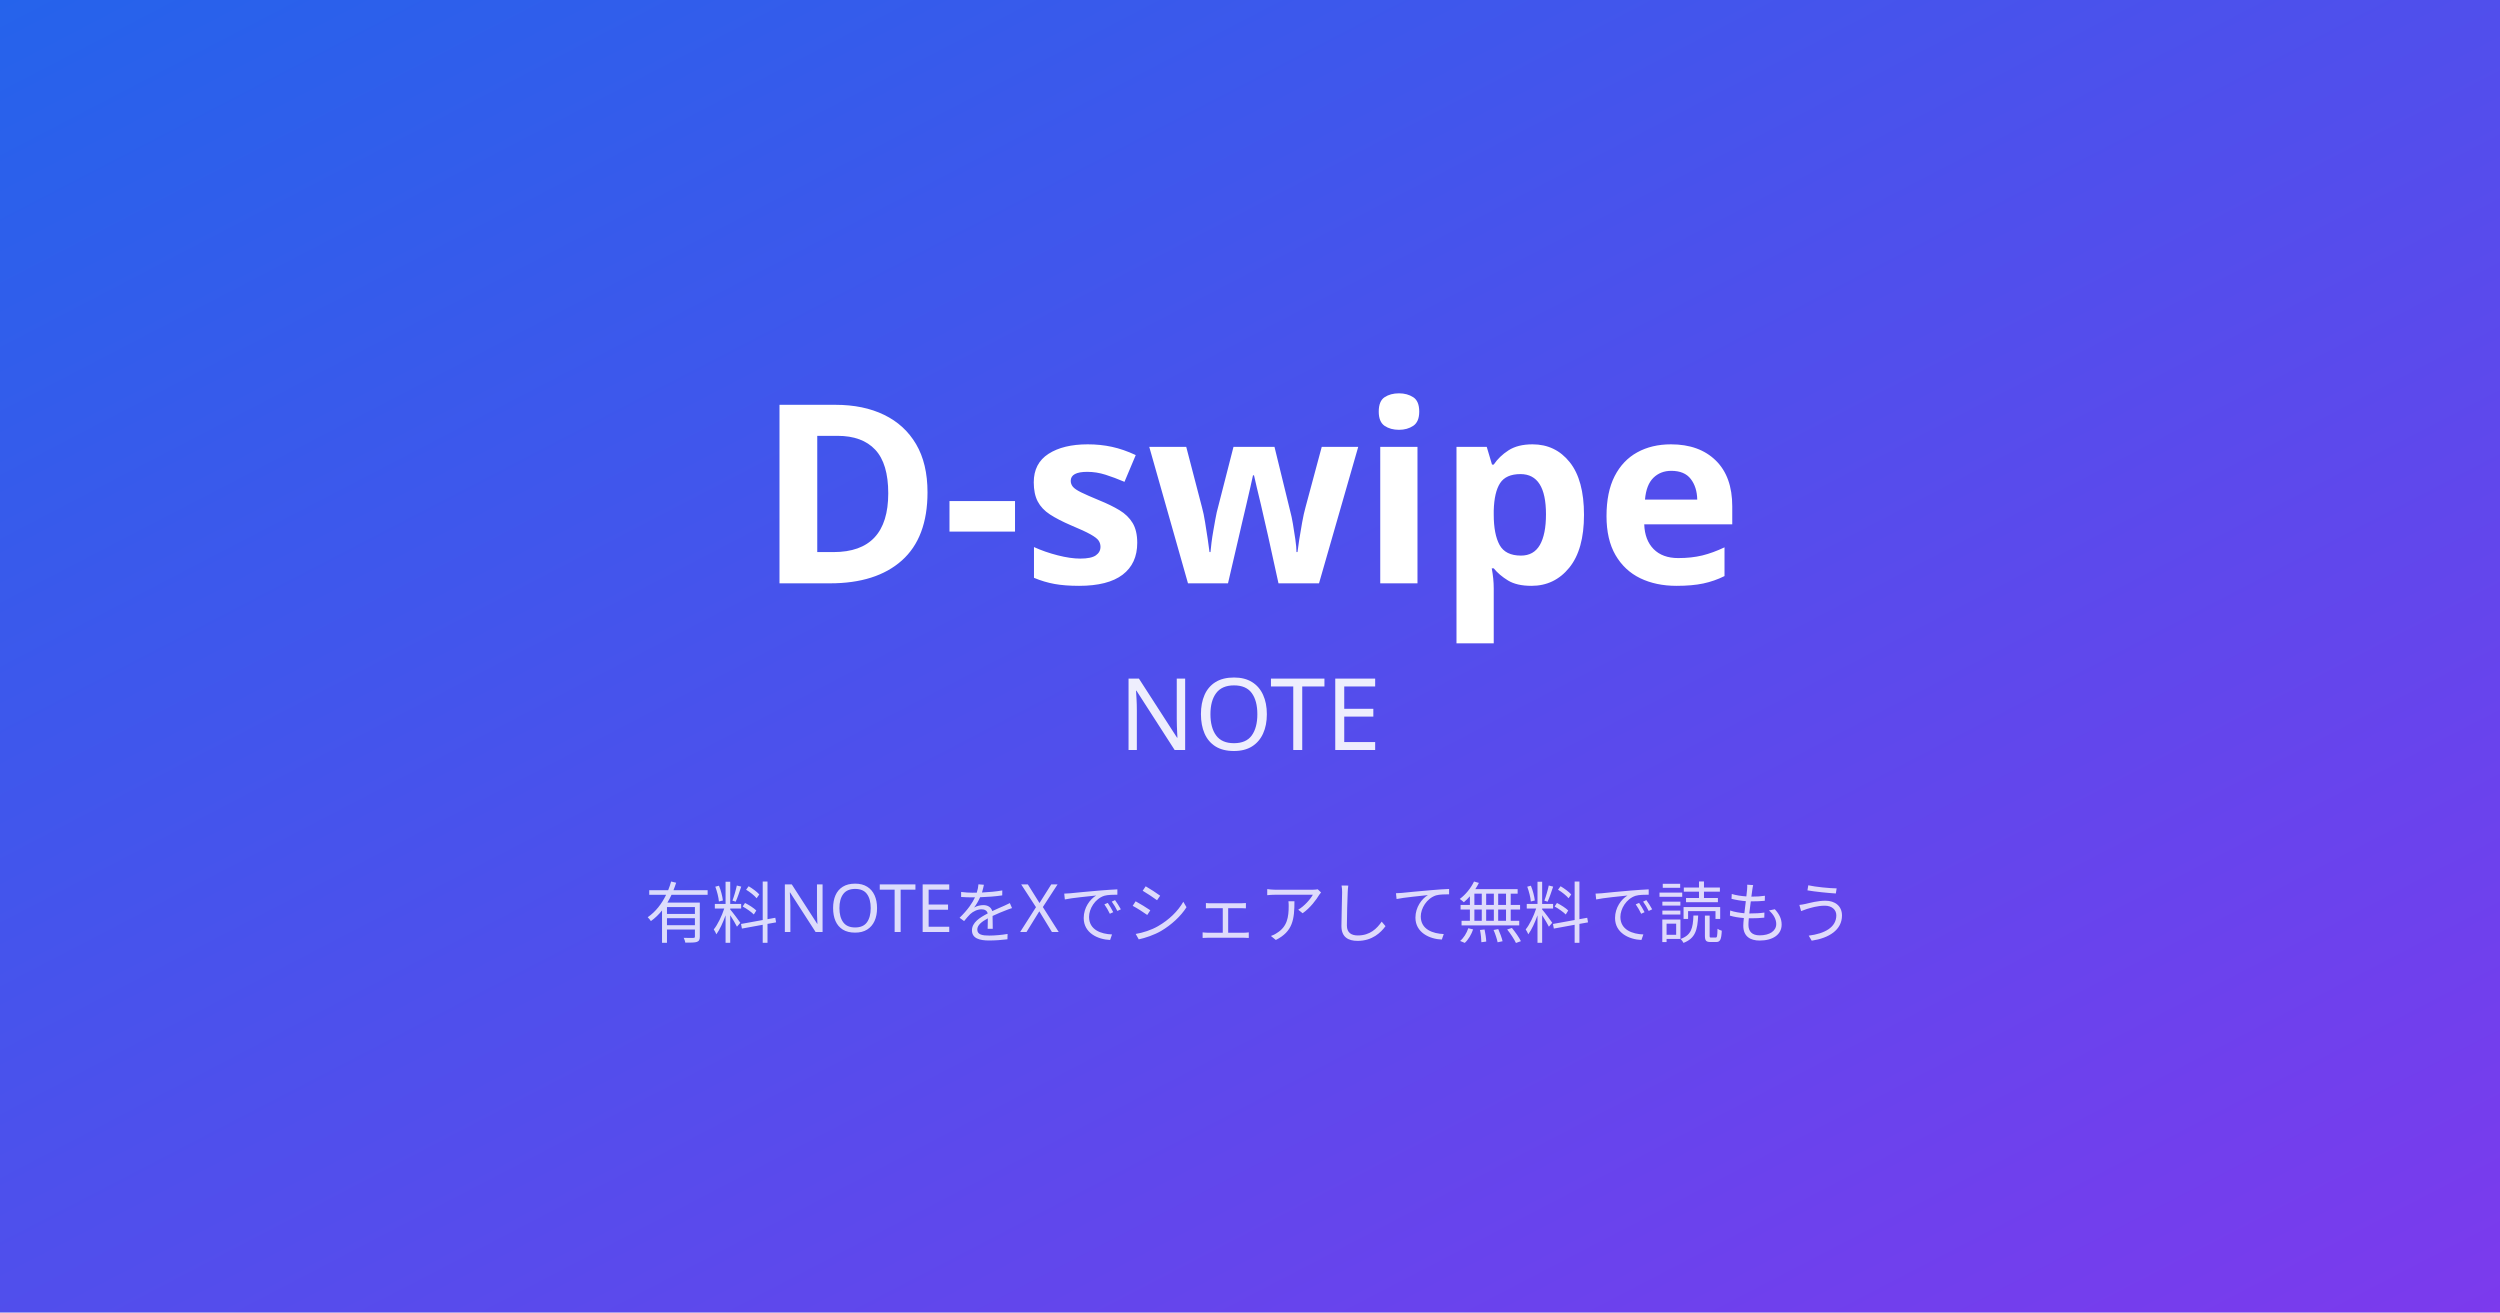
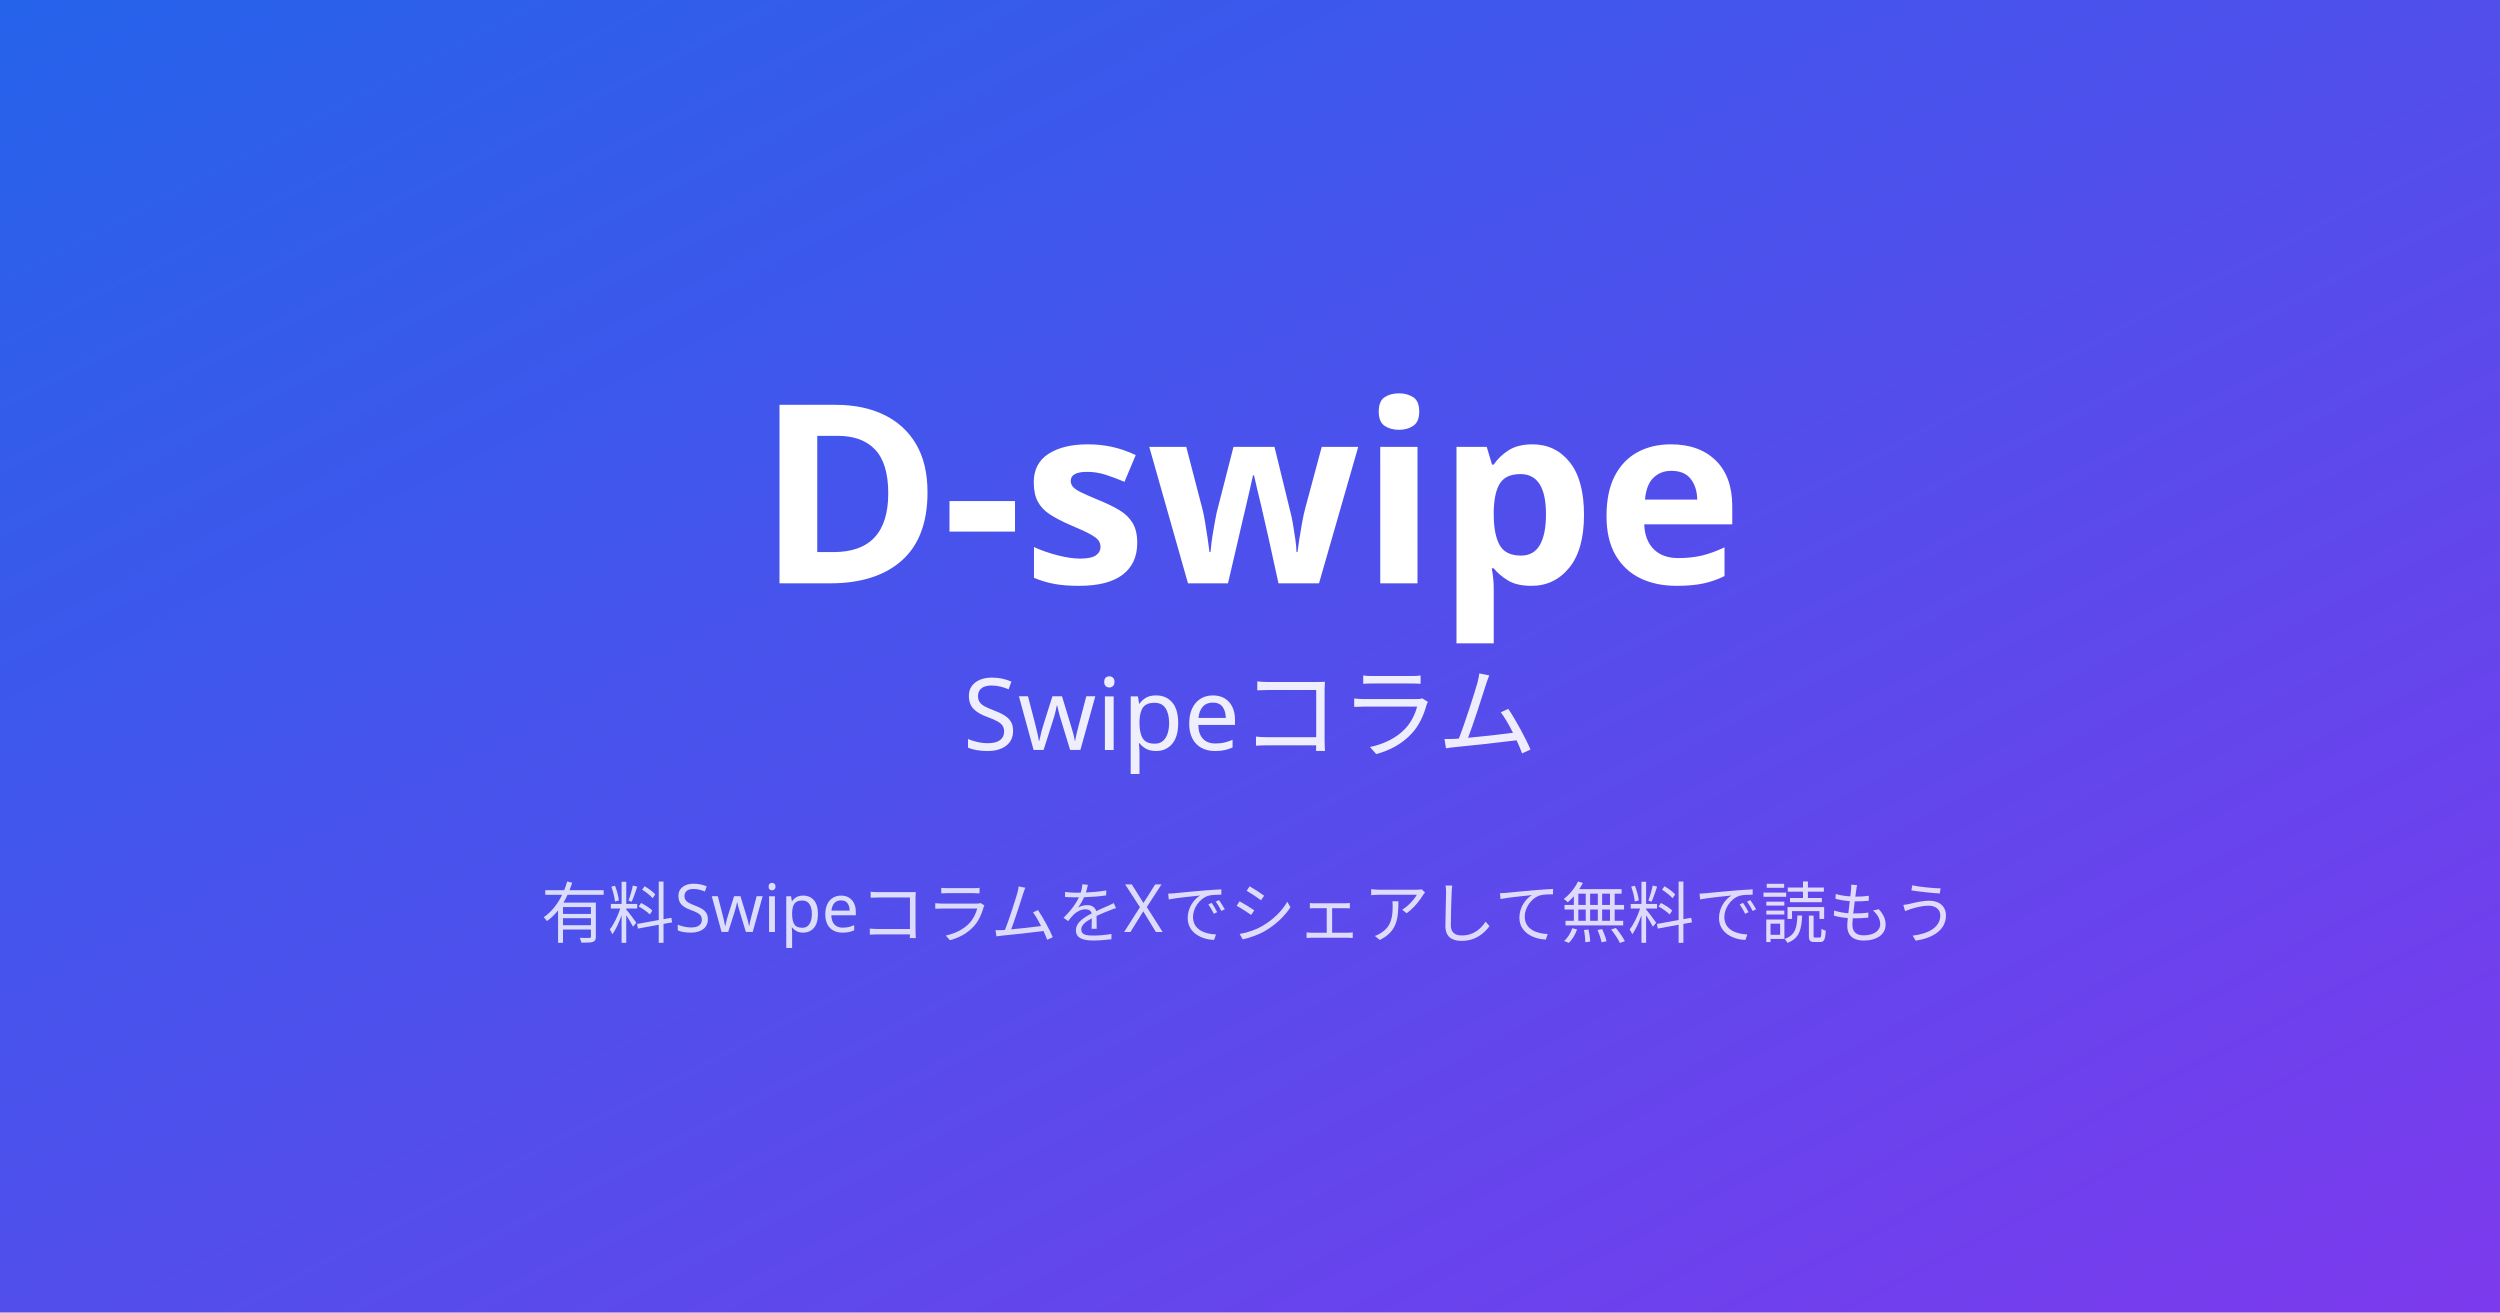
<svg xmlns="http://www.w3.org/2000/svg" width="1200" height="630">
  <defs>
    <linearGradient id="grad" x1="0%" y1="0%" x2="100%" y2="100%">
      <stop offset="0%" style="stop-color:#2563eb;stop-opacity:1" />
      <stop offset="100%" style="stop-color:#7c3aed;stop-opacity:1" />
    </linearGradient>
  </defs>
  <rect width="1200" height="630" fill="url(#grad)" />
  <text x="600" y="280" font-family="sans-serif" font-size="120" font-weight="bold" fill="white" text-anchor="middle">
    D-swipe
  </text>
  <text x="600" y="360" font-family="sans-serif" font-size="48" fill="rgba(255,255,255,0.9)" text-anchor="middle">
-     NOTE
+     Swipeコラム
  </text>
  <text x="600" y="450" font-family="sans-serif" font-size="32" fill="rgba(255,255,255,0.8)" text-anchor="middle">
-     有料NOTEをXでシェアして無料で読もう
+     有料SwipeコラムをXでシェアして無料で読もう
  </text>
</svg>
